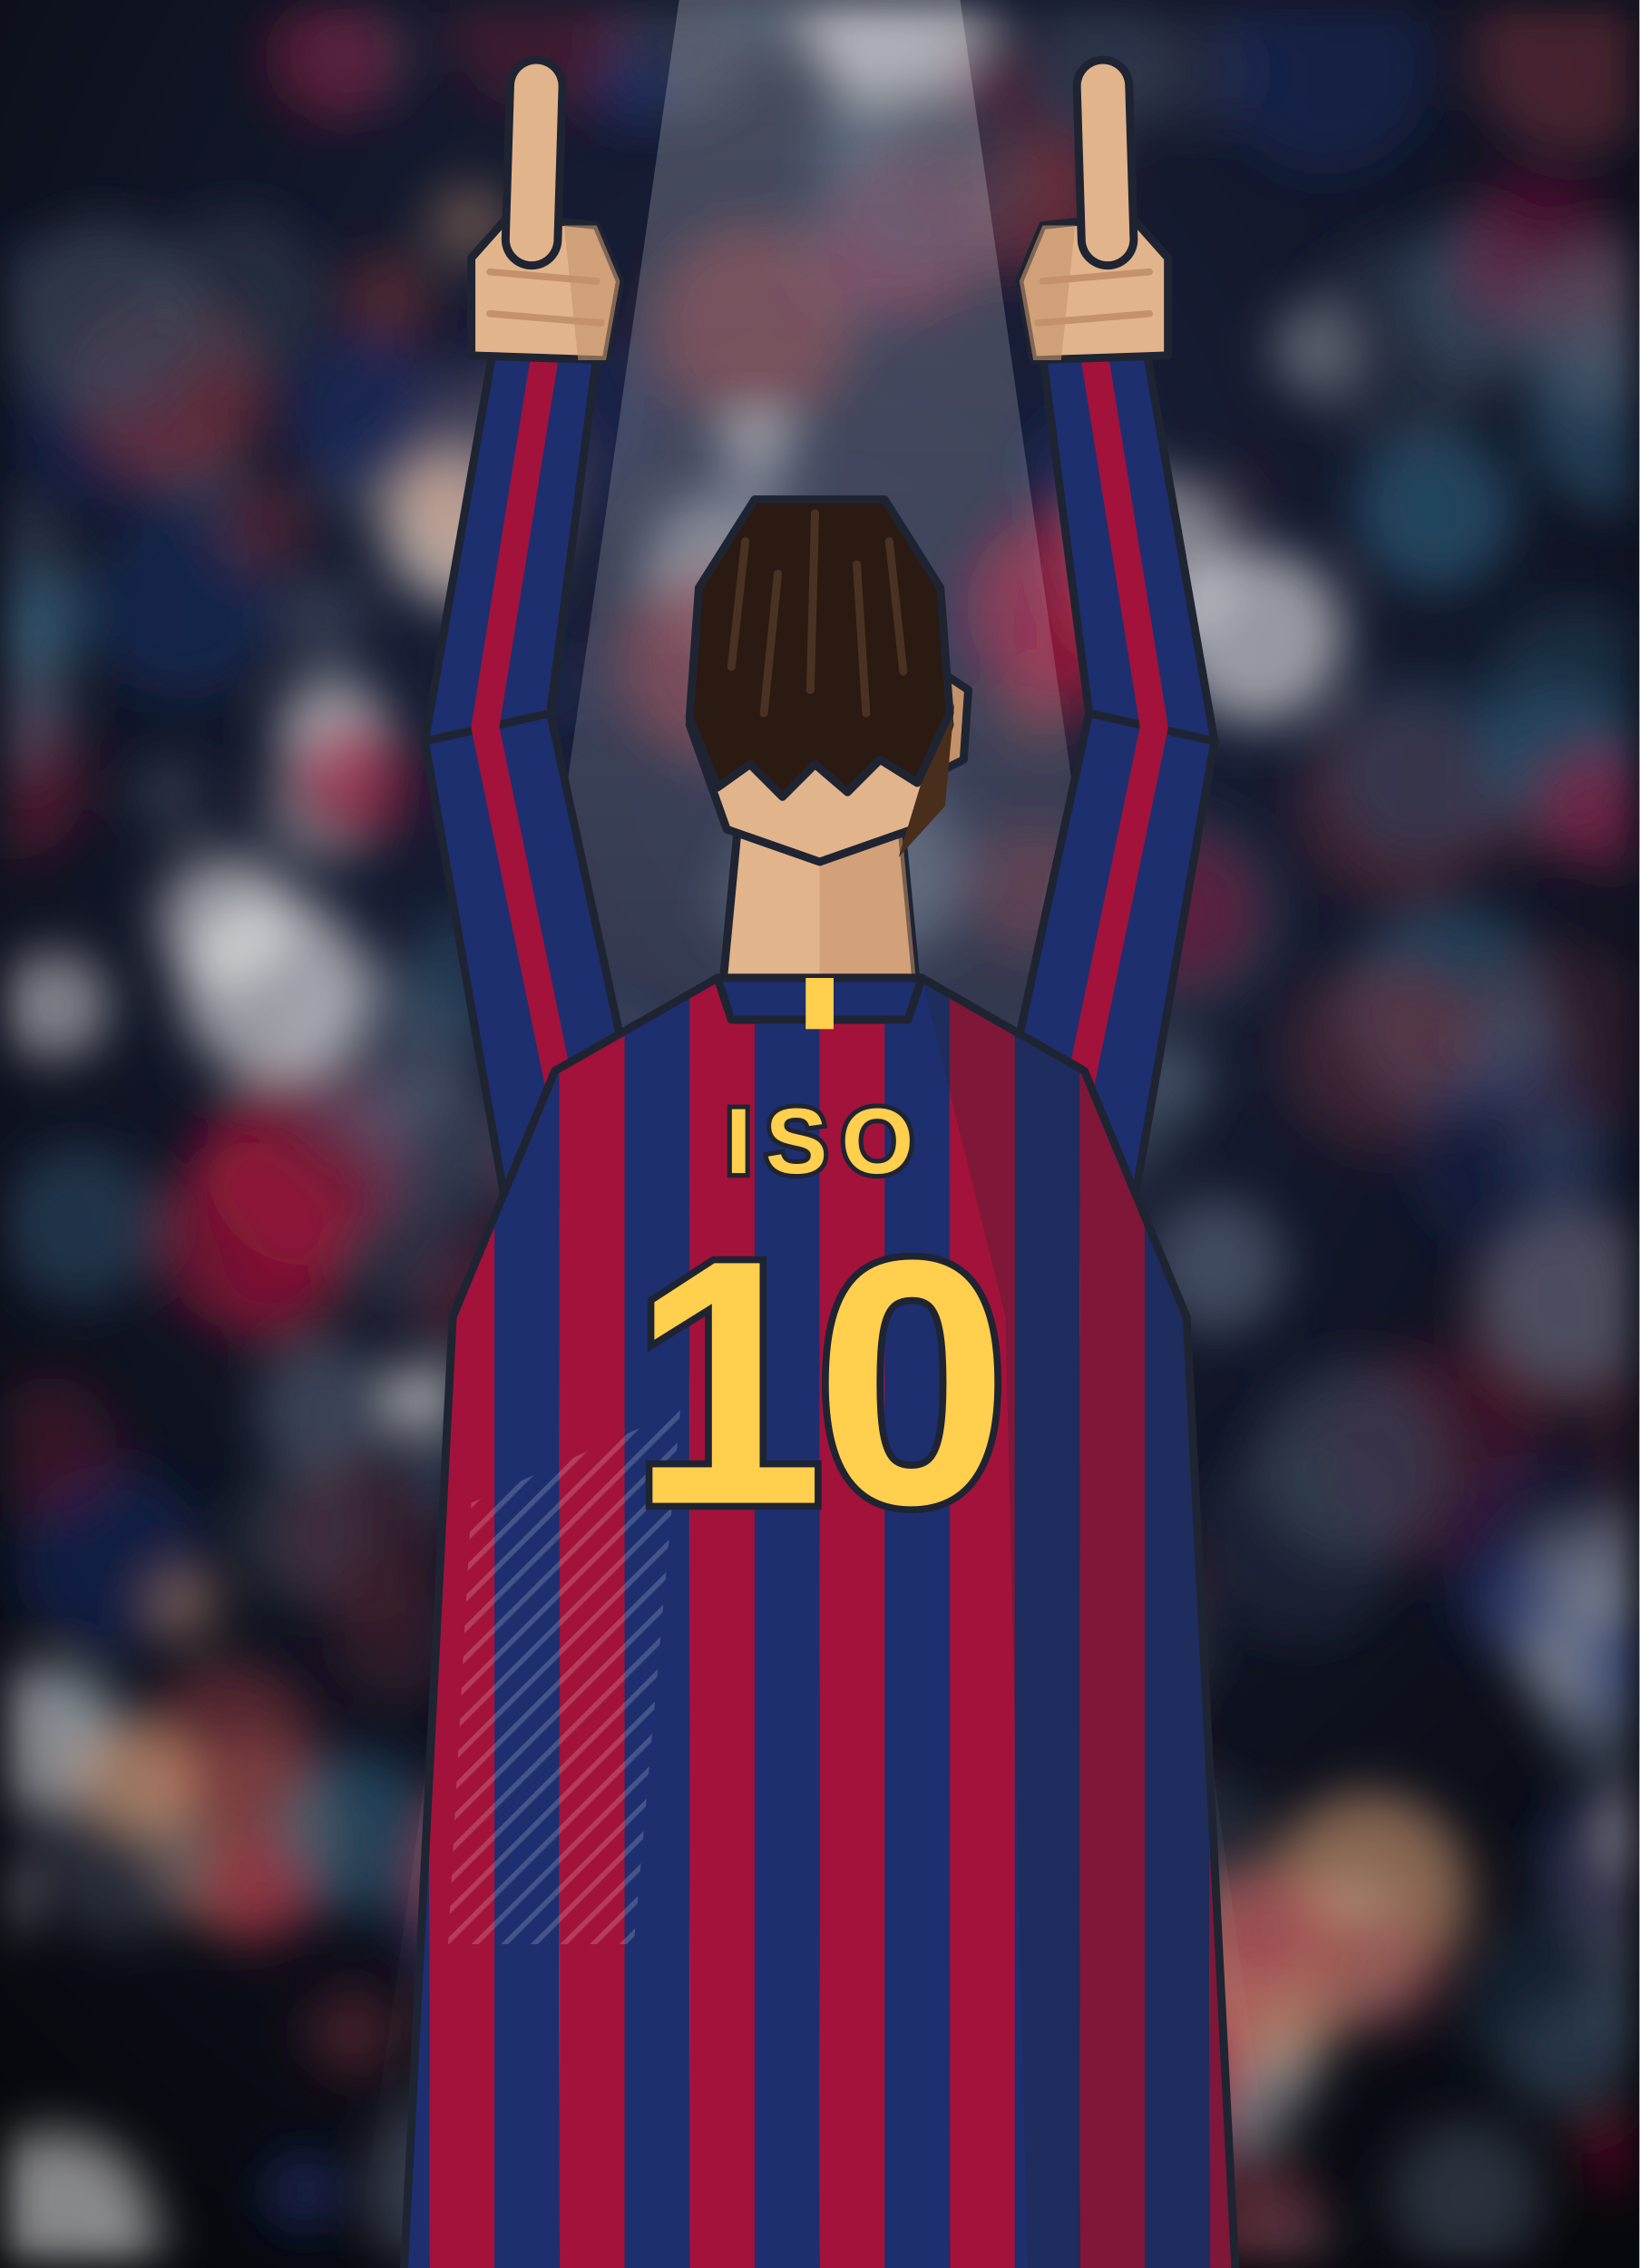
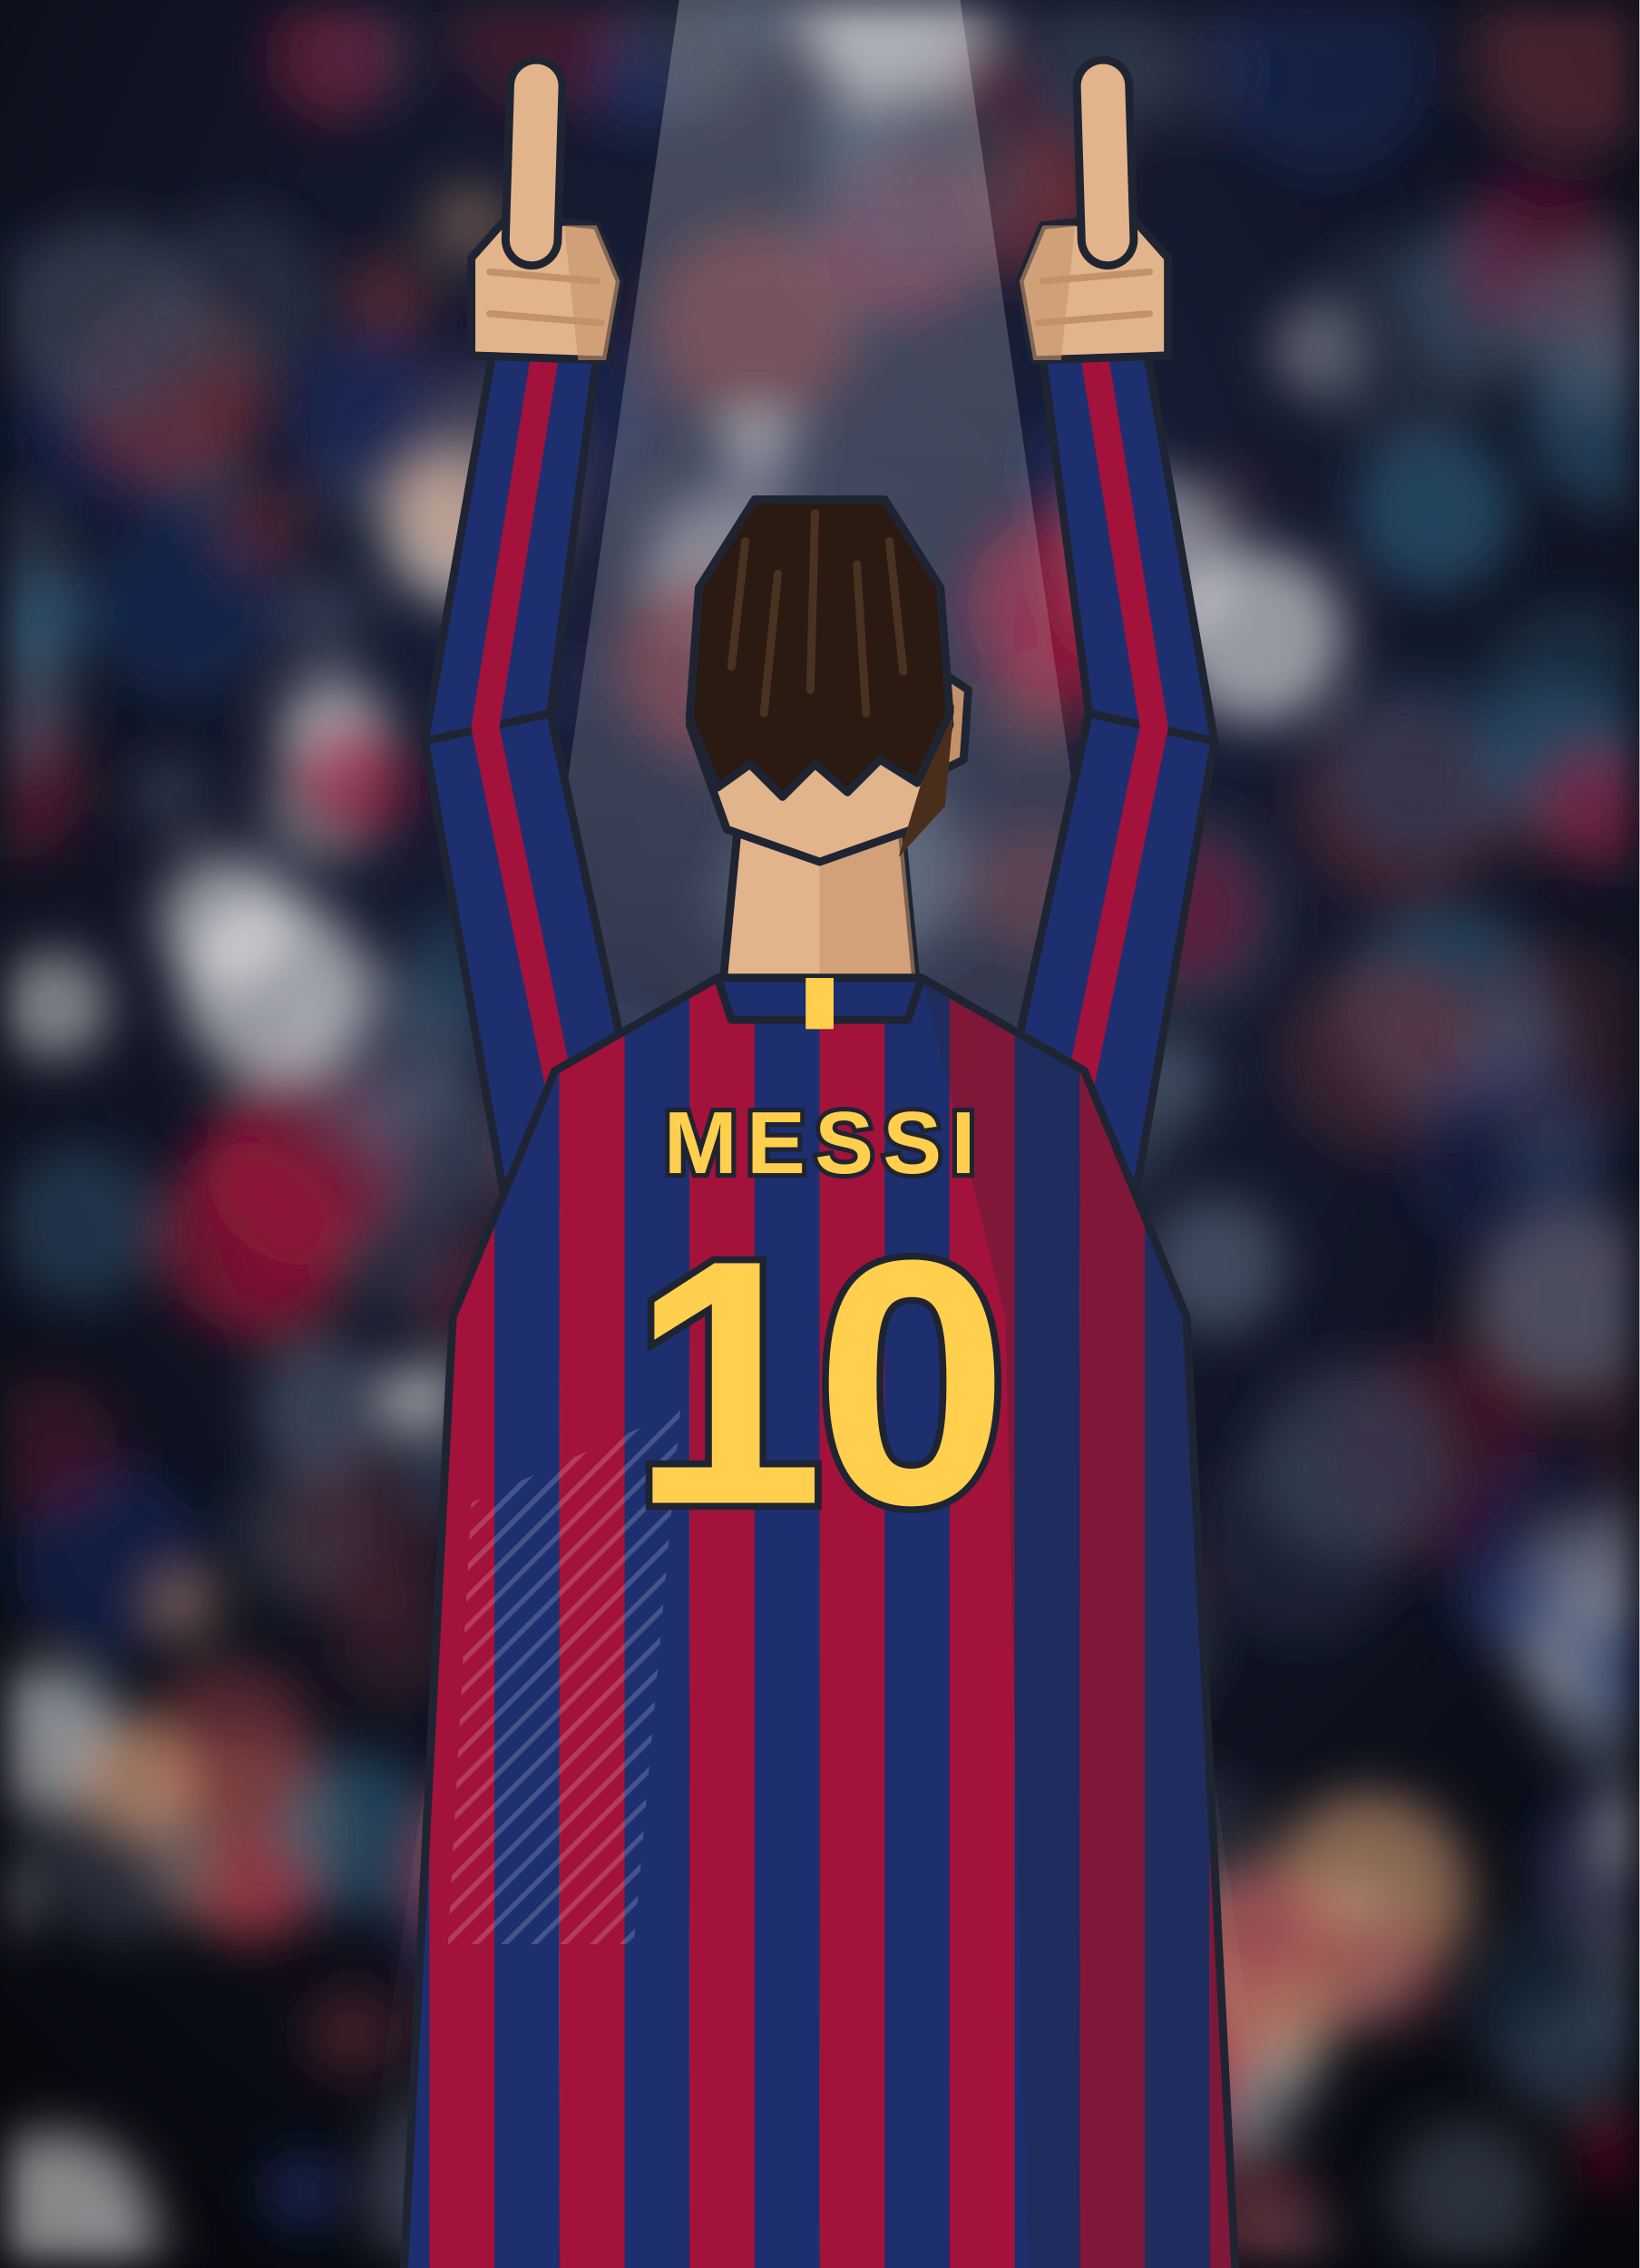
<svg xmlns="http://www.w3.org/2000/svg" viewBox="0 0 600 830" width="600" height="830">
  <defs>
    <filter id="blur" x="-20%" y="-20%" width="140%" height="140%">
      <feGaussianBlur stdDeviation="9" />
    </filter>
    <filter id="blur2" x="-20%" y="-20%" width="140%" height="140%">
      <feGaussianBlur stdDeviation="5" />
    </filter>
    <pattern id="hatch" width="9" height="9" patternUnits="userSpaceOnUse" patternTransform="rotate(45)">
      <rect width="2.2" height="9" fill="#ffffff" />
    </pattern>
    <pattern id="hatchd" width="9" height="9" patternUnits="userSpaceOnUse" patternTransform="rotate(45)">
      <rect width="2.2" height="9" fill="#1f2433" />
    </pattern>
    <radialGradient id="g2" cx="50%" cy="30%" r="80%">
      <stop offset="0" stop-color="#1c2442" />
      <stop offset="1" stop-color="#07080d" />
    </radialGradient>
    <pattern id="stripes" width="56" height="10" patternUnits="userSpaceOnUse" x="272">
      <rect width="28" height="10" fill="#1d2f6f" />
      <rect x="28" width="28" height="10" fill="#a3123a" />
    </pattern>
    <linearGradient id="ray" x1="0" y1="0" x2="0" y2="1">
      <stop offset="0" stop-color="#fff" stop-opacity=".22" />
      <stop offset="1" stop-color="#fff" stop-opacity="0" />
    </linearGradient>
  </defs>
  <rect width="600" height="830" fill="url(#g2)" />
  <g filter="url(#blur)">
    <circle cx="592" cy="787" r="14" fill="#a3123a" opacity="0.41" />
    <circle cx="88" cy="671" r="36" fill="#d9a077" opacity="0.52" />
    <circle cx="368" cy="482" r="16" fill="#2f5d7a" opacity="0.54" />
    <circle cx="494" cy="714" r="26" fill="#f4f4f4" opacity="0.49" />
    <circle cx="265" cy="223" r="13" fill="#1d2f6f" opacity="0.41" />
    <circle cx="576" cy="753" r="24" fill="#3a4658" opacity="0.50" />
    <circle cx="131" cy="20" r="21" fill="#3a4658" opacity="0.48" />
    <circle cx="210" cy="426" r="28" fill="#7a2f3a" opacity="0.61" />
    <circle cx="450" cy="752" r="33" fill="#f4f4f4" opacity="0.41" />
    <circle cx="530" cy="370" r="39" fill="#2f5d7a" opacity="0.57" />
    <circle cx="275" cy="440" r="26" fill="#7a2f3a" opacity="0.48" />
    <circle cx="512" cy="294" r="37" fill="#7a2f3a" opacity="0.41" />
    <circle cx="445" cy="463" r="25" fill="#566377" opacity="0.67" />
    <circle cx="501" cy="693" r="37" fill="#d9a077" opacity="0.60" />
    <circle cx="287" cy="252" r="34" fill="#2f5d7a" opacity="0.39" />
    <circle cx="113" cy="425" r="38" fill="#a3123a" opacity="0.60" />
    <circle cx="199" cy="7" r="35" fill="#a3123a" opacity="0.28" />
    <circle cx="398" cy="227" r="18" fill="#a3123a" opacity="0.59" />
    <circle cx="67" cy="221" r="35" fill="#1d2f6f" opacity="0.44" />
    <circle cx="439" cy="26" r="22" fill="#3a4658" opacity="0.36" />
    <circle cx="-5" cy="96" r="14" fill="#1d2f6f" opacity="0.58" />
    <circle cx="-6" cy="212" r="35" fill="#3a4658" opacity="0.58" />
    <circle cx="315" cy="2" r="29" fill="#566377" opacity="0.32" />
    <circle cx="3" cy="286" r="29" fill="#a3123a" opacity="0.38" />
    <circle cx="293" cy="256" r="27" fill="#1d2f6f" opacity="0.66" />
    <circle cx="464" cy="716" r="32" fill="#7a2f3a" opacity="0.68" />
    <circle cx="40" cy="571" r="35" fill="#1d2f6f" opacity="0.45" />
    <circle cx="540" cy="106" r="28" fill="#2f5d7a" opacity="0.47" />
    <circle cx="190" cy="726" r="22" fill="#d9a077" opacity="0.52" />
    <circle cx="249" cy="15" r="28" fill="#3a4658" opacity="0.55" />
    <circle cx="142" cy="109" r="17" fill="#7a2f3a" opacity="0.54" />
    <circle cx="305" cy="816" r="38" fill="#566377" opacity="0.35" />
    <circle cx="265" cy="208" r="29" fill="#f4f4f4" opacity="0.37" />
    <circle cx="251" cy="437" r="12" fill="#1d2f6f" opacity="0.42" />
    <circle cx="83" cy="425" r="14" fill="#a3123a" opacity="0.29" />
    <circle cx="96" cy="192" r="18" fill="#7a2f3a" opacity="0.45" />
    <circle cx="323" cy="315" r="31" fill="#566377" opacity="0.58" />
    <circle cx="258" cy="425" r="28" fill="#1d2f6f" opacity="0.65" />
    <circle cx="574" cy="483" r="38" fill="#7a2f3a" opacity="0.41" />
    <circle cx="312" cy="765" r="29" fill="#d9a077" opacity="0.56" />
    <circle cx="577" cy="256" r="36" fill="#2f5d7a" opacity="0.30" />
    <circle cx="176" cy="698" r="31" fill="#1d2f6f" opacity="0.62" />
    <circle cx="18" cy="529" r="25" fill="#a3123a" opacity="0.25" />
    <circle cx="-5" cy="254" r="32" fill="#566377" opacity="0.59" />
    <circle cx="103" cy="474" r="23" fill="#7a2f3a" opacity="0.31" />
    <circle cx="201" cy="737" r="19" fill="#a3123a" opacity="0.29" />
    <circle cx="524" cy="532" r="39" fill="#a3123a" opacity="0.26" />
    <circle cx="402" cy="645" r="32" fill="#7a2f3a" opacity="0.38" />
    <circle cx="594" cy="117" r="22" fill="#7a2f3a" opacity="0.49" />
    <circle cx="286" cy="792" r="35" fill="#7a2f3a" opacity="0.63" />
    <circle cx="170" cy="192" r="26" fill="#d9a077" opacity="0.50" />
    <circle cx="425" cy="580" r="14" fill="#a3123a" opacity="0.28" />
    <circle cx="93" cy="453" r="35" fill="#a3123a" opacity="0.61" />
    <circle cx="563" cy="566" r="35" fill="#1d2f6f" opacity="0.31" />
    <circle cx="170" cy="192" r="31" fill="#f4f4f4" opacity="0.45" />
    <circle cx="315" cy="93" r="27" fill="#2f5d7a" opacity="0.29" />
    <circle cx="311" cy="594" r="19" fill="#3a4658" opacity="0.46" />
    <circle cx="430" cy="335" r="40" fill="#3a4658" opacity="0.46" />
    <circle cx="440" cy="672" r="23" fill="#3a4658" opacity="0.43" />
    <circle cx="14" cy="227" r="19" fill="#2f5d7a" opacity="0.57" />
    <circle cx="282" cy="798" r="21" fill="#a3123a" opacity="0.59" />
    <circle cx="525" cy="187" r="29" fill="#2f5d7a" opacity="0.62" />
    <circle cx="225" cy="731" r="38" fill="#f4f4f4" opacity="0.46" />
    <circle cx="435" cy="733" r="30" fill="#a3123a" opacity="0.26" />
    <circle cx="584" cy="605" r="29" fill="#566377" opacity="0.65" />
    <circle cx="44" cy="677" r="33" fill="#566377" opacity="0.37" />
    <circle cx="570" cy="482" r="26" fill="#3a4658" opacity="0.25" />
    <circle cx="414" cy="400" r="26" fill="#3a4658" opacity="0.46" />
    <circle cx="111" cy="802" r="14" fill="#1d2f6f" opacity="0.66" />
    <circle cx="321" cy="555" r="14" fill="#7a2f3a" opacity="0.67" />
    <circle cx="570" cy="381" r="37" fill="#7a2f3a" opacity="0.26" />
    <circle cx="31" cy="626" r="17" fill="#2f5d7a" opacity="0.36" />
    <circle cx="380" cy="692" r="32" fill="#1d2f6f" opacity="0.32" />
    <circle cx="224" cy="386" r="20" fill="#1d2f6f" opacity="0.38" />
    <circle cx="279" cy="2" r="13" fill="#2f5d7a" opacity="0.50" />
    <circle cx="111" cy="561" r="26" fill="#3a4658" opacity="0.47" />
    <circle cx="325" cy="759" r="14" fill="#f4f4f4" opacity="0.39" />
    <circle cx="394" cy="661" r="30" fill="#2f5d7a" opacity="0.48" />
    <circle cx="569" cy="422" r="18" fill="#3a4658" opacity="0.61" />
    <circle cx="382" cy="256" r="19" fill="#7a2f3a" opacity="0.50" />
    <circle cx="314" cy="51" r="15" fill="#2f5d7a" opacity="0.64" />
    <circle cx="117" cy="296" r="21" fill="#f4f4f4" opacity="0.32" />
    <circle cx="263" cy="242" r="37" fill="#7a2f3a" opacity="0.70" />
    <circle cx="118" cy="227" r="16" fill="#566377" opacity="0.46" />
    <circle cx="461" cy="702" r="17" fill="#3a4658" opacity="0.61" />
    <circle cx="129" cy="671" r="30" fill="#2f5d7a" opacity="0.61" />
    <circle cx="460" cy="233" r="32" fill="#f4f4f4" opacity="0.58" />
    <circle cx="461" cy="722" r="38" fill="#d9a077" opacity="0.49" />
    <circle cx="388" cy="60" r="21" fill="#7a2f3a" opacity="0.33" />
    <circle cx="593" cy="294" r="25" fill="#3a4658" opacity="0.39" />
    <circle cx="223" cy="803" r="15" fill="#3a4658" opacity="0.41" />
    <circle cx="567" cy="733" r="33" fill="#2f5d7a" opacity="0.25" />
    <circle cx="185" cy="685" r="29" fill="#d9a077" opacity="0.46" />
    <circle cx="556" cy="299" r="18" fill="#7a2f3a" opacity="0.29" />
    <circle cx="71" cy="170" r="19" fill="#2f5d7a" opacity="0.41" />
    <circle cx="37" cy="156" r="32" fill="#1d2f6f" opacity="0.40" />
    <circle cx="219" cy="637" r="14" fill="#3a4658" opacity="0.33" />
    <circle cx="20" cy="368" r="20" fill="#f4f4f4" opacity="0.49" />
    <circle cx="521" cy="281" r="34" fill="#2f5d7a" opacity="0.35" />
    <circle cx="15" cy="636" r="26" fill="#f4f4f4" opacity="0.50" />
    <circle cx="378" cy="75" r="26" fill="#7a2f3a" opacity="0.70" />
    <circle cx="518" cy="377" r="24" fill="#7a2f3a" opacity="0.27" />
    <circle cx="49" cy="826" r="16" fill="#3a4658" opacity="0.28" />
    <circle cx="176" cy="662" r="12" fill="#a3123a" opacity="0.55" />
    <circle cx="121" cy="21" r="24" fill="#a3123a" opacity="0.40" />
    <circle cx="505" cy="386" r="36" fill="#7a2f3a" opacity="0.36" />
    <circle cx="288" cy="464" r="16" fill="#1d2f6f" opacity="0.27" />
    <circle cx="330" cy="5" r="35" fill="#f4f4f4" opacity="0.56" />
    <circle cx="540" cy="116" r="26" fill="#3a4658" opacity="0.49" />
    <circle cx="138" cy="387" r="34" fill="#566377" opacity="0.53" />
    <circle cx="196" cy="538" r="23" fill="#3a4658" opacity="0.48" />
    <circle cx="513" cy="126" r="39" fill="#3a4658" opacity="0.42" />
    <circle cx="170" cy="358" r="24" fill="#2f5d7a" opacity="0.39" />
    <circle cx="172" cy="82" r="15" fill="#d9a077" opacity="0.38" />
    <circle cx="470" cy="819" r="18" fill="#3a4658" opacity="0.56" />
    <circle cx="401" cy="25" r="27" fill="#566377" opacity="0.35" />
    <circle cx="231" cy="32" r="16" fill="#1d2f6f" opacity="0.58" />
    <circle cx="430" cy="394" r="13" fill="#566377" opacity="0.63" />
    <circle cx="363" cy="32" r="17" fill="#a3123a" opacity="0.31" />
    <circle cx="424" cy="761" r="33" fill="#a3123a" opacity="0.69" />
    <circle cx="556" cy="385" r="20" fill="#566377" opacity="0.32" />
    <circle cx="188" cy="681" r="36" fill="#a3123a" opacity="0.44" />
    <circle cx="246" cy="598" r="25" fill="#a3123a" opacity="0.54" />
    <circle cx="450" cy="784" r="12" fill="#2f5d7a" opacity="0.40" />
    <circle cx="324" cy="326" r="27" fill="#566377" opacity="0.44" />
    <circle cx="62" cy="142" r="36" fill="#7a2f3a" opacity="0.69" />
    <circle cx="225" cy="509" r="29" fill="#7a2f3a" opacity="0.45" />
    <circle cx="463" cy="706" r="21" fill="#a3123a" opacity="0.33" />
    <circle cx="367" cy="714" r="18" fill="#3a4658" opacity="0.56" />
    <circle cx="177" cy="172" r="35" fill="#d9a077" opacity="0.29" />
    <circle cx="485" cy="24" r="40" fill="#1d2f6f" opacity="0.39" />
    <circle cx="144" cy="601" r="22" fill="#7a2f3a" opacity="0.28" />
    <circle cx="281" cy="591" r="20" fill="#3a4658" opacity="0.35" />
    <circle cx="84" cy="640" r="32" fill="#7a2f3a" opacity="0.66" />
    <circle cx="393" cy="411" r="34" fill="#566377" opacity="0.32" />
    <circle cx="172" cy="801" r="38" fill="#566377" opacity="0.53" />
    <circle cx="571" cy="278" r="29" fill="#2f5d7a" opacity="0.49" />
    <circle cx="130" cy="177" r="14" fill="#566377" opacity="0.31" />
    <circle cx="378" cy="325" r="24" fill="#7a2f3a" opacity="0.43" />
    <circle cx="284" cy="315" r="18" fill="#566377" opacity="0.27" />
    <circle cx="316" cy="735" r="29" fill="#1d2f6f" opacity="0.27" />
    <circle cx="433" cy="333" r="26" fill="#a3123a" opacity="0.41" />
    <circle cx="211" cy="782" r="26" fill="#a3123a" opacity="0.57" />
    <circle cx="450" cy="184" r="13" fill="#7a2f3a" opacity="0.27" />
    <circle cx="395" cy="171" r="19" fill="#1d2f6f" opacity="0.53" />
    <circle cx="394" cy="782" r="15" fill="#a3123a" opacity="0.56" />
    <circle cx="67" cy="587" r="13" fill="#d9a077" opacity="0.46" />
    <circle cx="584" cy="295" r="22" fill="#a3123a" opacity="0.52" />
    <circle cx="49" cy="651" r="22" fill="#d9a077" opacity="0.61" />
    <circle cx="553" cy="423" r="39" fill="#1d2f6f" opacity="0.27" />
    <circle cx="258" cy="526" r="22" fill="#1d2f6f" opacity="0.64" />
    <circle cx="29" cy="448" r="29" fill="#2f5d7a" opacity="0.44" />
    <circle cx="134" cy="151" r="29" fill="#1d2f6f" opacity="0.52" />
    <circle cx="599" cy="687" r="31" fill="#d9a077" opacity="0.26" />
    <circle cx="537" cy="804" r="28" fill="#566377" opacity="0.43" />
    <circle cx="562" cy="92" r="29" fill="#a3123a" opacity="0.36" />
    <circle cx="332" cy="85" r="31" fill="#a3123a" opacity="0.48" />
    <circle cx="160" cy="541" r="13" fill="#2f5d7a" opacity="0.44" />
    <circle cx="481" cy="128" r="16" fill="#f4f4f4" opacity="0.27" />
    <circle cx="593" cy="152" r="35" fill="#2f5d7a" opacity="0.52" />
    <circle cx="506" cy="721" r="24" fill="#7a2f3a" opacity="0.52" />
    <circle cx="62" cy="291" r="13" fill="#3a4658" opacity="0.69" />
    <circle cx="388" cy="473" r="19" fill="#7a2f3a" opacity="0.46" />
    <circle cx="100" cy="361" r="34" fill="#f4f4f4" opacity="0.59" />
    <circle cx="590" cy="682" r="29" fill="#1d2f6f" opacity="0.44" />
    <circle cx="576" cy="20" r="37" fill="#7a2f3a" opacity="0.51" />
    <circle cx="419" cy="205" r="32" fill="#f4f4f4" opacity="0.48" />
    <circle cx="376" cy="753" r="19" fill="#3a4658" opacity="0.46" />
    <circle cx="589" cy="626" r="24" fill="#566377" opacity="0.59" />
    <circle cx="398" cy="796" r="15" fill="#7a2f3a" opacity="0.53" />
    <circle cx="271" cy="799" r="39" fill="#2f5d7a" opacity="0.45" />
    <circle cx="583" cy="590" r="33" fill="#f4f4f4" opacity="0.32" />
    <circle cx="129" cy="744" r="17" fill="#7a2f3a" opacity="0.47" />
    <circle cx="612" cy="671" r="23" fill="#f4f4f4" opacity="0.51" />
    <circle cx="239" cy="537" r="34" fill="#d9a077" opacity="0.55" />
    <circle cx="407" cy="333" r="13" fill="#7a2f3a" opacity="0.30" />
    <circle cx="-13" cy="695" r="21" fill="#f4f4f4" opacity="0.58" />
    <circle cx="94" cy="692" r="21" fill="#a3123a" opacity="0.49" />
    <circle cx="287" cy="515" r="19" fill="#a3123a" opacity="0.52" />
    <circle cx="201" cy="251" r="16" fill="#1d2f6f" opacity="0.25" />
    <circle cx="240" cy="541" r="29" fill="#1d2f6f" opacity="0.64" />
    <circle cx="389" cy="477" r="18" fill="#f4f4f4" opacity="0.32" />
    <circle cx="174" cy="689" r="28" fill="#7a2f3a" opacity="0.46" />
    <circle cx="159" cy="418" r="28" fill="#566377" opacity="0.41" />
    <circle cx="218" cy="665" r="37" fill="#566377" opacity="0.34" />
    <circle cx="280" cy="330" r="19" fill="#566377" opacity="0.48" />
    <circle cx="83" cy="337" r="25" fill="#f4f4f4" opacity="0.54" />
    <circle cx="413" cy="603" r="29" fill="#3a4658" opacity="0.63" />
    <circle cx="374" cy="657" r="16" fill="#566377" opacity="0.70" />
    <circle cx="119" cy="516" r="25" fill="#566377" opacity="0.58" />
    <circle cx="155" cy="512" r="13" fill="#f4f4f4" opacity="0.64" />
    <circle cx="175" cy="474" r="25" fill="#a3123a" opacity="0.28" />
    <circle cx="276" cy="119" r="37" fill="#7a2f3a" opacity="0.66" />
    <circle cx="390" cy="222" r="36" fill="#a3123a" opacity="0.66" />
    <circle cx="554" cy="587" r="20" fill="#1d2f6f" opacity="0.50" />
    <circle cx="339" cy="65" r="38" fill="#3a4658" opacity="0.51" />
    <circle cx="277" cy="164" r="13" fill="#f4f4f4" opacity="0.46" />
    <circle cx="20" cy="816" r="36" fill="#f4f4f4" opacity="0.54" />
    <circle cx="495" cy="535" r="36" fill="#3a4658" opacity="0.62" />
    <circle cx="122" cy="268" r="20" fill="#f4f4f4" opacity="0.60" />
    <circle cx="303" cy="765" r="39" fill="#3a4658" opacity="0.41" />
    <circle cx="593" cy="608" r="17" fill="#1d2f6f" opacity="0.59" />
    <circle cx="198" cy="124" r="14" fill="#1d2f6f" opacity="0.31" />
    <circle cx="452" cy="814" r="31" fill="#7a2f3a" opacity="0.55" />
    <circle cx="170" cy="739" r="16" fill="#a3123a" opacity="0.25" />
    <circle cx="38" cy="118" r="37" fill="#3a4658" opacity="0.68" />
    <circle cx="477" cy="563" r="38" fill="#3a4658" opacity="0.29" />
    <circle cx="575" cy="474" r="34" fill="#566377" opacity="0.61" />
    <circle cx="613" cy="726" r="31" fill="#566377" opacity="0.43" />
    <circle cx="400" cy="692" r="21" fill="#7a2f3a" opacity="0.54" />
    <circle cx="201" cy="153" r="39" fill="#1d2f6f" opacity="0.31" />
    <circle cx="589" cy="120" r="33" fill="#566377" opacity="0.54" />
    <circle cx="374" cy="582" r="15" fill="#3a4658" opacity="0.34" />
    <circle cx="607" cy="560" r="14" fill="#f4f4f4" opacity="0.31" />
    <circle cx="132" cy="563" r="31" fill="#7a2f3a" opacity="0.30" />
    <circle cx="129" cy="286" r="23" fill="#a3123a" opacity="0.59" />
    <circle cx="146" cy="460" r="21" fill="#566377" opacity="0.27" />
    <circle cx="87" cy="109" r="32" fill="#3a4658" opacity="0.43" />
    <circle cx="616" cy="535" r="33" fill="#7a2f3a" opacity="0.25" />
    <circle cx="250" cy="572" r="35" fill="#566377" opacity="0.45" />
  </g>
  <polygon points="250,-10 350,-10 470,830 130,830" fill="url(#ray)" />
  <g transform="translate(45,6) scale(0.85)">
    <polygon points="432,530 378,476 416,300 470,312" fill="#1d2f6f" stroke="#1f2433" stroke-width="3.5" stroke-linejoin="round" />
    <polygon points="470,312 416,300 396,146 440,140" fill="#1d2f6f" stroke="#1f2433" stroke-width="3.5" stroke-linejoin="round" />
    <polyline points="404,500 444,306 418,144" fill="none" stroke="#a3123a" stroke-width="12" stroke-linecap="round" stroke-linejoin="round" />
    <polygon points="450,146 450,104 434,86 396,90 386,114 392,148" fill="#e2b48c" stroke="#1f2433" stroke-width="3.5" stroke-linejoin="round" />
    <polygon points="410,90 396,90 386,114 392,148 404,148" fill="#c4926a" opacity=".6" />
    <polyline points="424,96 422,30" fill="none" stroke="#1f2433" stroke-width="26" stroke-linecap="round" stroke-linejoin="round" />
    <polyline points="424,96 422,30" fill="none" stroke="#e2b48c" stroke-width="19" stroke-linecap="round" stroke-linejoin="round" />
    <polyline points="442,110 396,114" fill="none" stroke="#c4926a" stroke-width="3" stroke-linecap="round" stroke-linejoin="round" />
    <polyline points="442,128 394,132" fill="none" stroke="#c4926a" stroke-width="3" stroke-linecap="round" stroke-linejoin="round" />
    <polygon points="168,530 222,476 184,300 130,312" fill="#1d2f6f" stroke="#1f2433" stroke-width="3.5" stroke-linejoin="round" />
    <polygon points="130,312 184,300 204,146 160,140" fill="#1d2f6f" stroke="#1f2433" stroke-width="3.5" stroke-linejoin="round" />
    <polyline points="196,500 156,306 182,144" fill="none" stroke="#a3123a" stroke-width="12" stroke-linecap="round" stroke-linejoin="round" />
    <polygon points="150,146 150,104 166,86 204,90 214,114 208,148" fill="#e2b48c" stroke="#1f2433" stroke-width="3.5" stroke-linejoin="round" />
    <polygon points="190,90 204,90 214,114 208,148 196,148" fill="#c4926a" opacity=".6" />
    <polyline points="176,96 178,30" fill="none" stroke="#1f2433" stroke-width="26" stroke-linecap="round" stroke-linejoin="round" />
    <polyline points="176,96 178,30" fill="none" stroke="#e2b48c" stroke-width="19" stroke-linecap="round" stroke-linejoin="round" />
    <polyline points="158,110 204,114" fill="none" stroke="#c4926a" stroke-width="3" stroke-linecap="round" stroke-linejoin="round" />
    <polyline points="158,128 206,132" fill="none" stroke="#c4926a" stroke-width="3" stroke-linecap="round" stroke-linejoin="round" />
    <polygon points="266,336 334,336 342,420 258,420" fill="#e2b48c" stroke="#1f2433" stroke-width="3.5" stroke-linejoin="round" />
    <polygon points="300,336 334,336 342,420 300,420" fill="#c4926a" opacity=".55" />
    <polygon points="120,990 142,560 186,454 256,414 344,414 414,454 458,560 480,990" fill="url(#stripes)" stroke="#1f2433" stroke-width="3.5" stroke-linejoin="round" />
    <polygon points="344,414 414,454 458,560 480,990 390,990 380,560" fill="#1f2433" opacity=".28" />
    <polygon points="150,640 240,600 220,830 140,830" fill="url(#hatch)" opacity=".18" />
    <polygon points="256,414 344,414 338,432 262,432" fill="#1d2f6f" stroke="#1f2433" stroke-width="3.5" stroke-linejoin="round" />
    <rect x="294" y="414" width="12" height="22" fill="#ffcf4d" />
-     <text x="300" y="498" font-size="40" letter-spacing="6" font-family="Arial Black, Arial, Helvetica, sans-serif" font-weight="900" text-anchor="middle" fill="#ffcf4d" stroke="#1f2433" paint-order="stroke" stroke-width="4">ISO</text>
+     <text x="300" y="498" font-size="38" letter-spacing="4" font-family="Arial Black, Arial, Helvetica, sans-serif" font-weight="900" text-anchor="middle" fill="#ffcf4d" stroke="#1f2433" paint-order="stroke" stroke-width="4">MESSI</text>
    <text x="300" y="640" font-size="150" letter-spacing="-4" font-family="Arial Black, Arial, Helvetica, sans-serif" font-weight="900" text-anchor="middle" fill="#ffcf4d" stroke="#1f2433" paint-order="stroke" stroke-width="6">10</text>
    <polygon points="352,282 364,290 362,320 350,326" fill="#c4926a" stroke="#1f2433" stroke-width="3.5" stroke-linejoin="round" />
    <polygon points="250,250 272,220 328,220 350,250 356,305 340,350 300,364 260,350 244,305" fill="#e2b48c" stroke="#1f2433" stroke-width="3.5" stroke-linejoin="round" />
    <polygon points="348,316 358,296 354,340 334,362" fill="#4a2e1c" />
    <polygon points="244,302 248,246 272,208 328,208 352,246 356,300 342,330 326,320 312,334 298,322 284,336 270,322 256,332" fill="#2a1a12" stroke="#1f2433" stroke-width="3.5" stroke-linejoin="round" />
    <polyline points="268,226 262,280" fill="none" stroke="#4a3222" stroke-width="3.5" stroke-linecap="round" stroke-linejoin="round" />
    <polyline points="298,214 296,290" fill="none" stroke="#4a3222" stroke-width="3.5" stroke-linecap="round" stroke-linejoin="round" />
    <polyline points="330,226 336,282" fill="none" stroke="#4a3222" stroke-width="3.5" stroke-linecap="round" stroke-linejoin="round" />
    <polyline points="282,240 276,300" fill="none" stroke="#4a3222" stroke-width="3.5" stroke-linecap="round" stroke-linejoin="round" />
    <polyline points="316,236 320,300" fill="none" stroke="#4a3222" stroke-width="3.5" stroke-linecap="round" stroke-linejoin="round" />
  </g>
</svg>
